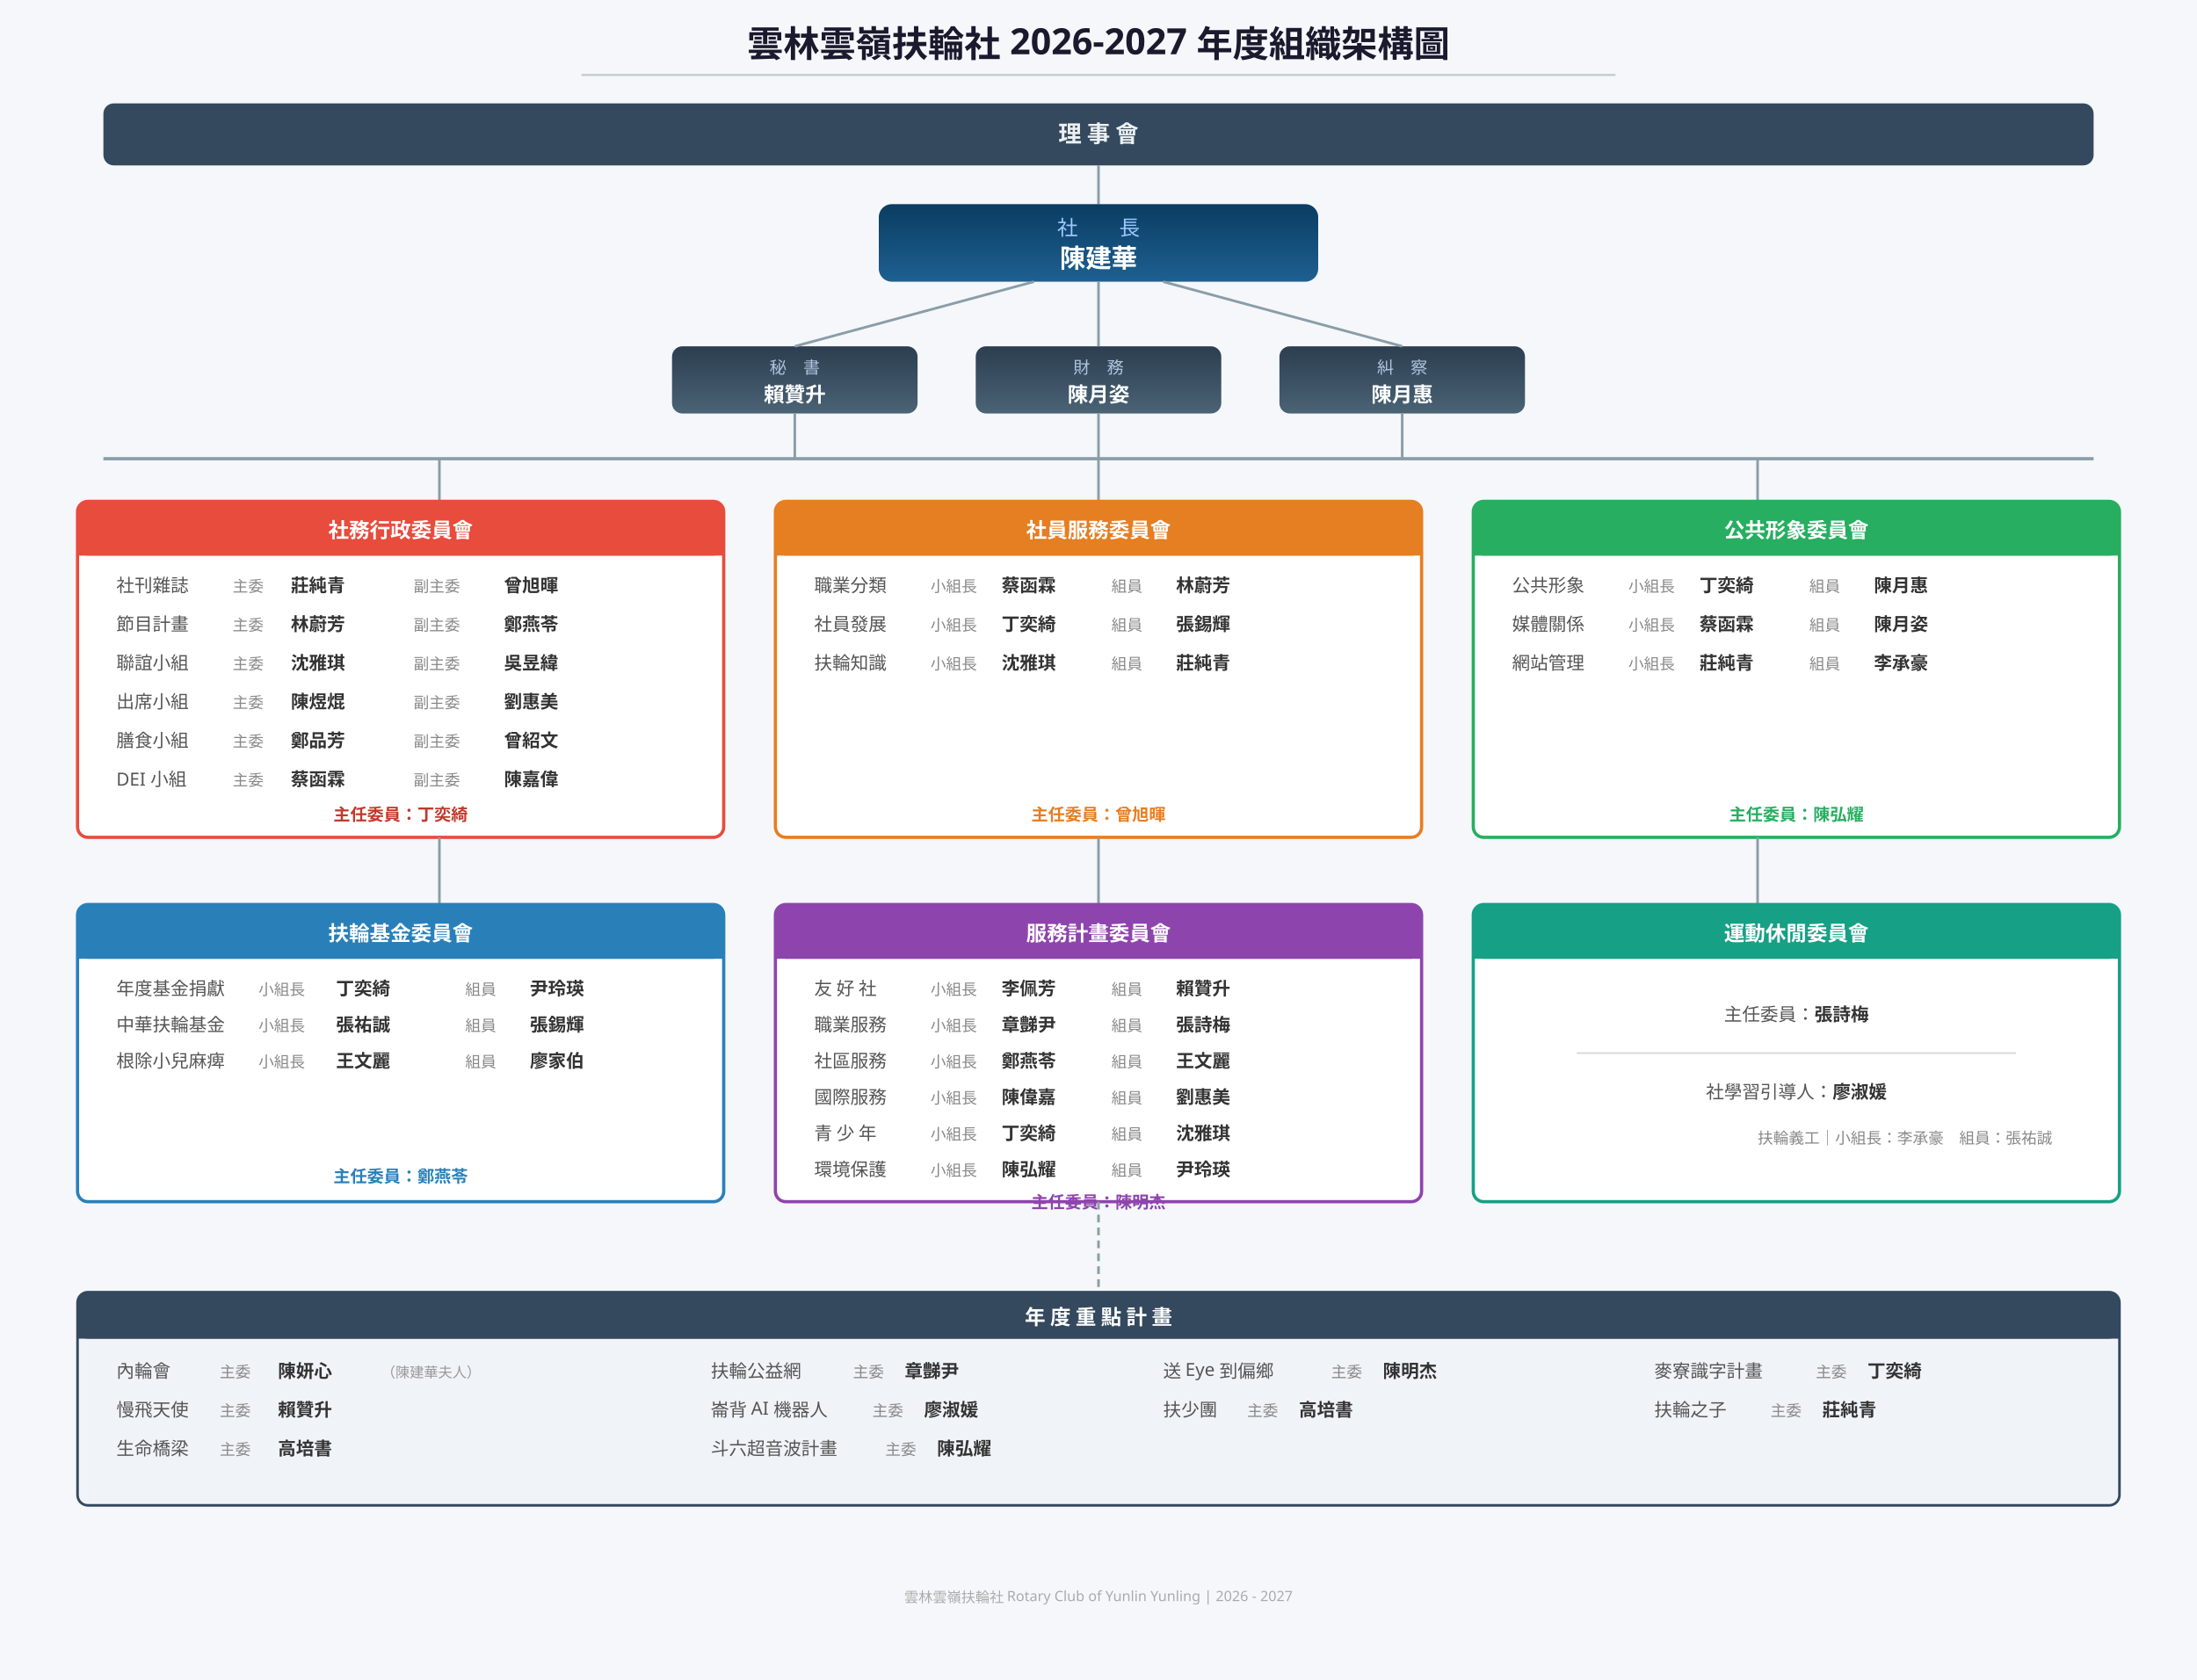
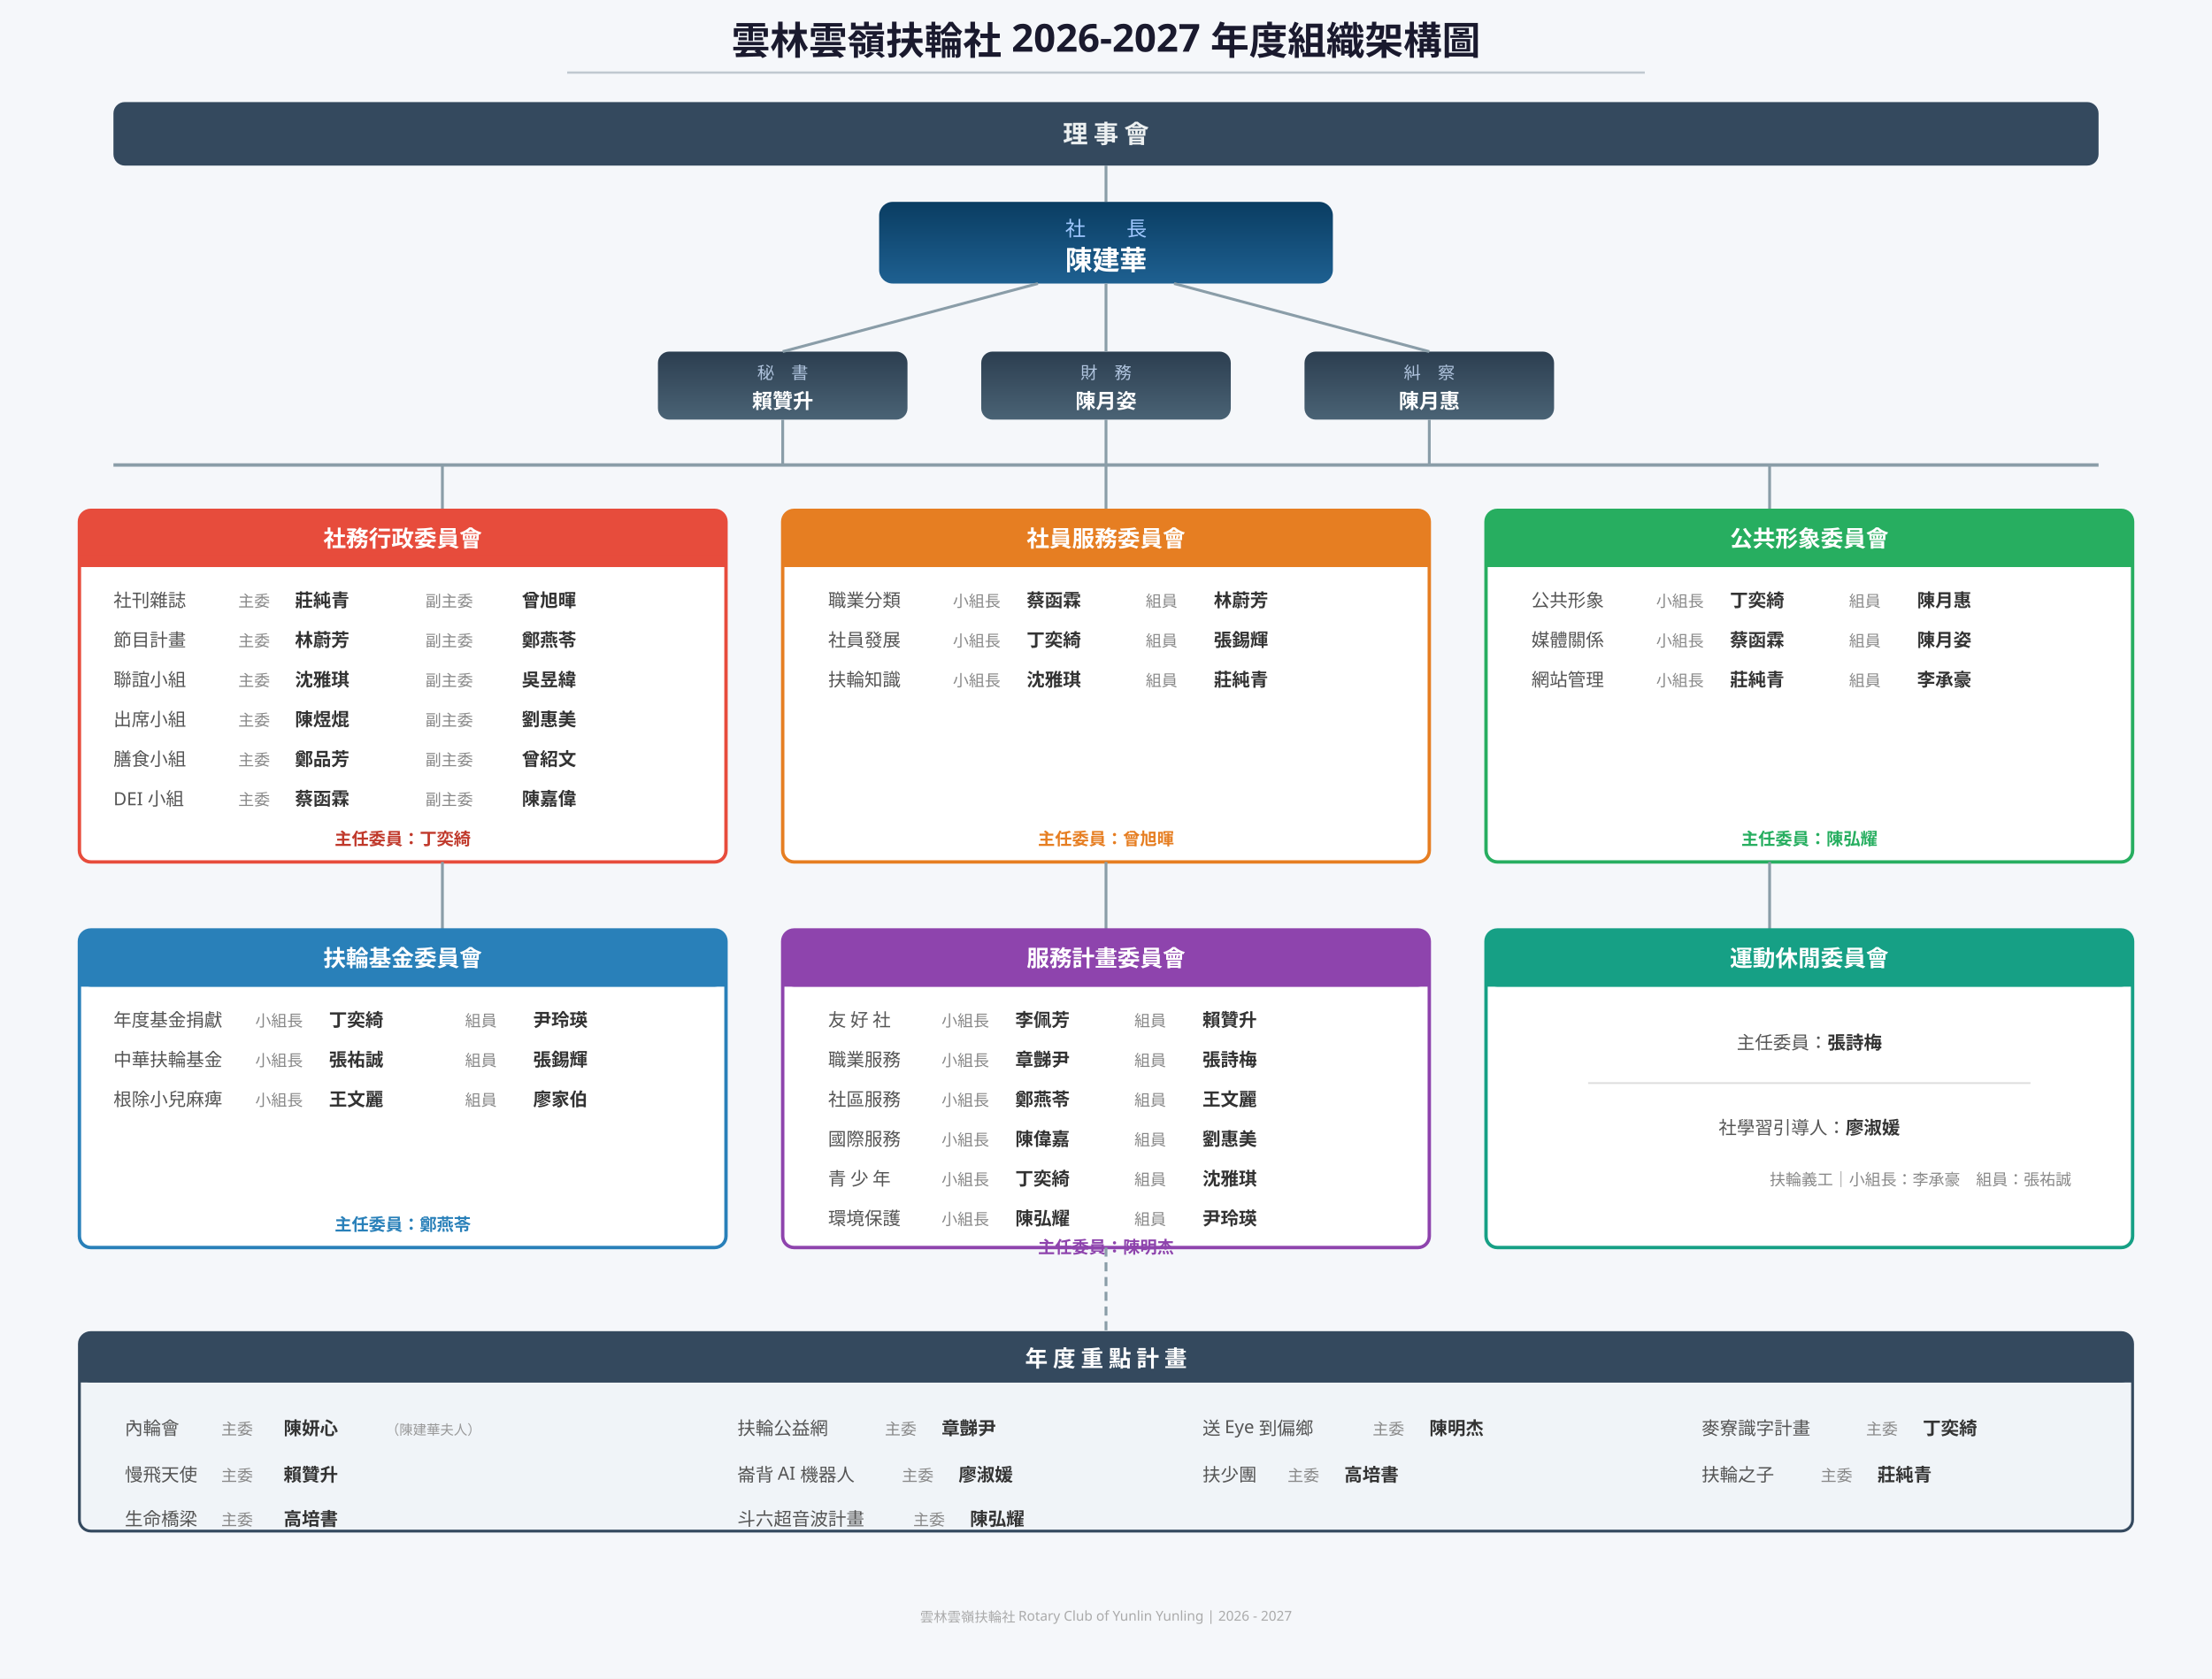
- <svg xmlns="http://www.w3.org/2000/svg" viewBox="0 0 1700 1300" width="1700" height="1300">
+ <svg xmlns="http://www.w3.org/2000/svg" viewBox="0 0 1950 1480" width="1950" height="1480">
  <defs>
    <linearGradient id="presGrad" x1="0" y1="0" x2="0" y2="1">
      <stop offset="0%" stop-color="#0a3d62" />
      <stop offset="100%" stop-color="#1e6091" />
    </linearGradient>
    <linearGradient id="offGrad" x1="0" y1="0" x2="0" y2="1">
      <stop offset="0%" stop-color="#2c3e50" />
      <stop offset="100%" stop-color="#4a6375" />
    </linearGradient>
  </defs>
  <style>
    text { font-family: "Microsoft JhengHei","PingFang TC",sans-serif; }
-     .th { font-size: 16px; font-weight: bold; fill: #fff; }
-     .g { font-size: 14px; fill: #555; }
-     .n { font-size: 14px; font-weight: bold; fill: #333; }
-     .r { font-size: 12px; fill: #888; }
+     .th { font-size: 20px; font-weight: bold; fill: #fff; }
+     .g { font-size: 16px; fill: #555; }
+     .n { font-size: 16px; font-weight: bold; fill: #333; }
+     .r { font-size: 14px; fill: #888; }
  </style>
-   <rect width="1700" height="1300" fill="#f5f7fa" />
-   <text x="850" y="44" text-anchor="middle" font-size="28" font-weight="bold" fill="#1a1a2e">雲林雲嶺扶輪社 2026-2027 年度組織架構圖</text>
-   <line x1="450" y1="58" x2="1250" y2="58" stroke="#c0c8d0" stroke-width="1.5" />
-   <rect x="80" y="80" width="1540" height="48" rx="8" fill="#34495e" />
-   <text x="850" y="110" text-anchor="middle" font-size="18" font-weight="bold" fill="#ecf0f1">理 事 會</text>
-   <line x1="850" y1="128" x2="850" y2="158" stroke="#8a9da8" stroke-width="2" />
-   <rect x="680" y="158" width="340" height="60" rx="10" fill="url(#presGrad)" />
-   <text x="850" y="182" text-anchor="middle" font-size="16" fill="#a0c8ff">社　　長</text>
-   <text x="850" y="207" text-anchor="middle" font-size="20" font-weight="bold" fill="#fff">陳建華</text>
-   <rect x="520" y="268" width="190" height="52" rx="8" fill="url(#offGrad)" />
-   <text x="615" y="289" text-anchor="middle" font-size="13" fill="#b0c4de">秘　書</text>
-   <text x="615" y="311" text-anchor="middle" font-size="16" font-weight="bold" fill="#fff">賴贊升</text>
-   <rect x="755" y="268" width="190" height="52" rx="8" fill="url(#offGrad)" />
-   <text x="850" y="289" text-anchor="middle" font-size="13" fill="#b0c4de">財　務</text>
-   <text x="850" y="311" text-anchor="middle" font-size="16" font-weight="bold" fill="#fff">陳月姿</text>
-   <rect x="990" y="268" width="190" height="52" rx="8" fill="url(#offGrad)" />
-   <text x="1085" y="289" text-anchor="middle" font-size="13" fill="#b0c4de">糾　察</text>
-   <text x="1085" y="311" text-anchor="middle" font-size="16" font-weight="bold" fill="#fff">陳月惠</text>
-   <line x1="800" y1="218" x2="615" y2="268" stroke="#8a9da8" stroke-width="2" />
-   <line x1="850" y1="218" x2="850" y2="268" stroke="#8a9da8" stroke-width="2" />
-   <line x1="900" y1="218" x2="1085" y2="268" stroke="#8a9da8" stroke-width="2" />
-   <line x1="80" y1="355" x2="1620" y2="355" stroke="#8a9da8" stroke-width="2.5" />
-   <line x1="340" y1="355" x2="340" y2="388" stroke="#8a9da8" stroke-width="2" />
-   <line x1="850" y1="355" x2="850" y2="388" stroke="#8a9da8" stroke-width="2" />
-   <line x1="1360" y1="355" x2="1360" y2="388" stroke="#8a9da8" stroke-width="2" />
-   <line x1="615" y1="320" x2="615" y2="355" stroke="#8a9da8" stroke-width="2" />
-   <line x1="850" y1="320" x2="850" y2="355" stroke="#8a9da8" stroke-width="2" />
-   <line x1="1085" y1="320" x2="1085" y2="355" stroke="#8a9da8" stroke-width="2" />
-   <rect x="60" y="388" width="500" height="260" rx="8" fill="#fff" stroke="#e74c3c" stroke-width="2.5" />
-   <rect x="60" y="388" width="500" height="42" rx="8" fill="#e74c3c" />
-   <rect x="60" y="422" width="500" height="8" fill="#e74c3c" />
-   <text x="310" y="416" text-anchor="middle" class="th">社務行政委員會</text>
-   <text x="90" y="458" class="g">社刊雜誌</text>
-   <text x="180" y="458" class="r">主委</text>
-   <text x="225" y="458" class="n">莊純青</text>
-   <text x="320" y="458" class="r">副主委</text>
-   <text x="390" y="458" class="n">曾旭暉</text>
-   <text x="90" y="488" class="g">節目計畫</text>
-   <text x="180" y="488" class="r">主委</text>
-   <text x="225" y="488" class="n">林蔚芳</text>
-   <text x="320" y="488" class="r">副主委</text>
-   <text x="390" y="488" class="n">鄭燕苓</text>
-   <text x="90" y="518" class="g">聯誼小組</text>
-   <text x="180" y="518" class="r">主委</text>
-   <text x="225" y="518" class="n">沈雅琪</text>
-   <text x="320" y="518" class="r">副主委</text>
-   <text x="390" y="518" class="n">吳昱緯</text>
-   <text x="90" y="548" class="g">出席小組</text>
-   <text x="180" y="548" class="r">主委</text>
-   <text x="225" y="548" class="n">陳煜焜</text>
-   <text x="320" y="548" class="r">副主委</text>
-   <text x="390" y="548" class="n">劉惠美</text>
-   <text x="90" y="578" class="g">膳食小組</text>
-   <text x="180" y="578" class="r">主委</text>
-   <text x="225" y="578" class="n">鄭品芳</text>
-   <text x="320" y="578" class="r">副主委</text>
-   <text x="390" y="578" class="n">曾紹文</text>
-   <text x="90" y="608" class="g">DEI 小組</text>
-   <text x="180" y="608" class="r">主委</text>
-   <text x="225" y="608" class="n">蔡函霖</text>
-   <text x="320" y="608" class="r">副主委</text>
-   <text x="390" y="608" class="n">陳嘉偉</text>
-   <text x="310" y="635" text-anchor="middle" font-size="13" fill="#c0392b" font-weight="bold">主任委員：丁奕綺</text>
-   <rect x="600" y="388" width="500" height="260" rx="8" fill="#fff" stroke="#e67e22" stroke-width="2.5" />
-   <rect x="600" y="388" width="500" height="42" rx="8" fill="#e67e22" />
-   <rect x="600" y="422" width="500" height="8" fill="#e67e22" />
-   <text x="850" y="416" text-anchor="middle" class="th">社員服務委員會</text>
-   <text x="630" y="458" class="g">職業分類</text>
-   <text x="720" y="458" class="r">小組長</text>
-   <text x="775" y="458" class="n">蔡函霖</text>
-   <text x="860" y="458" class="r">組員</text>
-   <text x="910" y="458" class="n">林蔚芳</text>
-   <text x="630" y="488" class="g">社員發展</text>
-   <text x="720" y="488" class="r">小組長</text>
-   <text x="775" y="488" class="n">丁奕綺</text>
-   <text x="860" y="488" class="r">組員</text>
-   <text x="910" y="488" class="n">張錫輝</text>
-   <text x="630" y="518" class="g">扶輪知識</text>
-   <text x="720" y="518" class="r">小組長</text>
-   <text x="775" y="518" class="n">沈雅琪</text>
-   <text x="860" y="518" class="r">組員</text>
-   <text x="910" y="518" class="n">莊純青</text>
-   <text x="850" y="635" text-anchor="middle" font-size="13" fill="#e67e22" font-weight="bold">主任委員：曾旭暉</text>
-   <rect x="1140" y="388" width="500" height="260" rx="8" fill="#fff" stroke="#27ae60" stroke-width="2.5" />
-   <rect x="1140" y="388" width="500" height="42" rx="8" fill="#27ae60" />
-   <rect x="1140" y="422" width="500" height="8" fill="#27ae60" />
-   <text x="1390" y="416" text-anchor="middle" class="th">公共形象委員會</text>
-   <text x="1170" y="458" class="g">公共形象</text>
-   <text x="1260" y="458" class="r">小組長</text>
-   <text x="1315" y="458" class="n">丁奕綺</text>
-   <text x="1400" y="458" class="r">組員</text>
-   <text x="1450" y="458" class="n">陳月惠</text>
-   <text x="1170" y="488" class="g">媒體關係</text>
-   <text x="1260" y="488" class="r">小組長</text>
-   <text x="1315" y="488" class="n">蔡函霖</text>
-   <text x="1400" y="488" class="r">組員</text>
-   <text x="1450" y="488" class="n">陳月姿</text>
-   <text x="1170" y="518" class="g">網站管理</text>
-   <text x="1260" y="518" class="r">小組長</text>
-   <text x="1315" y="518" class="n">莊純青</text>
-   <text x="1400" y="518" class="r">組員</text>
-   <text x="1450" y="518" class="n">李承豪</text>
-   <text x="1390" y="635" text-anchor="middle" font-size="13" fill="#27ae60" font-weight="bold">主任委員：陳弘耀</text>
-   <line x1="340" y1="648" x2="340" y2="700" stroke="#8a9da8" stroke-width="2" />
-   <line x1="850" y1="648" x2="850" y2="700" stroke="#8a9da8" stroke-width="2" />
-   <line x1="1360" y1="648" x2="1360" y2="700" stroke="#8a9da8" stroke-width="2" />
-   <rect x="60" y="700" width="500" height="230" rx="8" fill="#fff" stroke="#2980b9" stroke-width="2.5" />
-   <rect x="60" y="700" width="500" height="42" rx="8" fill="#2980b9" />
-   <rect x="60" y="734" width="500" height="8" fill="#2980b9" />
-   <text x="310" y="728" text-anchor="middle" class="th">扶輪基金委員會</text>
-   <text x="90" y="770" class="g">年度基金捐獻</text>
-   <text x="200" y="770" class="r">小組長</text>
-   <text x="260" y="770" class="n">丁奕綺</text>
-   <text x="360" y="770" class="r">組員</text>
-   <text x="410" y="770" class="n">尹玲瑛</text>
-   <text x="90" y="798" class="g">中華扶輪基金</text>
-   <text x="200" y="798" class="r">小組長</text>
-   <text x="260" y="798" class="n">張祐誠</text>
-   <text x="360" y="798" class="r">組員</text>
-   <text x="410" y="798" class="n">張錫輝</text>
-   <text x="90" y="826" class="g">根除小兒麻痺</text>
-   <text x="200" y="826" class="r">小組長</text>
-   <text x="260" y="826" class="n">王文麗</text>
-   <text x="360" y="826" class="r">組員</text>
-   <text x="410" y="826" class="n">廖家伯</text>
-   <text x="310" y="915" text-anchor="middle" font-size="13" fill="#2980b9" font-weight="bold">主任委員：鄭燕苓</text>
-   <rect x="600" y="700" width="500" height="230" rx="8" fill="#fff" stroke="#8e44ad" stroke-width="2.5" />
-   <rect x="600" y="700" width="500" height="42" rx="8" fill="#8e44ad" />
-   <rect x="600" y="734" width="500" height="8" fill="#8e44ad" />
-   <text x="850" y="728" text-anchor="middle" class="th">服務計畫委員會</text>
-   <text x="630" y="770" class="g">友 好 社</text>
-   <text x="720" y="770" class="r">小組長</text>
-   <text x="775" y="770" class="n">李佩芳</text>
-   <text x="860" y="770" class="r">組員</text>
-   <text x="910" y="770" class="n">賴贊升</text>
-   <text x="630" y="798" class="g">職業服務</text>
-   <text x="720" y="798" class="r">小組長</text>
-   <text x="775" y="798" class="n">章豑尹</text>
-   <text x="860" y="798" class="r">組員</text>
-   <text x="910" y="798" class="n">張詩梅</text>
-   <text x="630" y="826" class="g">社區服務</text>
-   <text x="720" y="826" class="r">小組長</text>
-   <text x="775" y="826" class="n">鄭燕苓</text>
-   <text x="860" y="826" class="r">組員</text>
-   <text x="910" y="826" class="n">王文麗</text>
-   <text x="630" y="854" class="g">國際服務</text>
-   <text x="720" y="854" class="r">小組長</text>
-   <text x="775" y="854" class="n">陳偉嘉</text>
-   <text x="860" y="854" class="r">組員</text>
-   <text x="910" y="854" class="n">劉惠美</text>
-   <text x="630" y="882" class="g">青 少 年</text>
-   <text x="720" y="882" class="r">小組長</text>
-   <text x="775" y="882" class="n">丁奕綺</text>
-   <text x="860" y="882" class="r">組員</text>
-   <text x="910" y="882" class="n">沈雅琪</text>
-   <text x="630" y="910" class="g">環境保護</text>
-   <text x="720" y="910" class="r">小組長</text>
-   <text x="775" y="910" class="n">陳弘耀</text>
-   <text x="860" y="910" class="r">組員</text>
-   <text x="910" y="910" class="n">尹玲瑛</text>
-   <text x="850" y="935" text-anchor="middle" font-size="13" fill="#8e44ad" font-weight="bold">主任委員：陳明杰</text>
-   <rect x="1140" y="700" width="500" height="230" rx="8" fill="#fff" stroke="#16a085" stroke-width="2.5" />
-   <rect x="1140" y="700" width="500" height="42" rx="8" fill="#16a085" />
-   <rect x="1140" y="734" width="500" height="8" fill="#16a085" />
-   <text x="1390" y="728" text-anchor="middle" class="th">運動休閒委員會</text>
-   <text x="1390" y="790" text-anchor="middle" class="g">主任委員：<tspan font-weight="bold" fill="#333">張詩梅</tspan>
+   <rect width="1950" height="1480" fill="#f5f7fa" />
+   <text x="975" y="48" text-anchor="middle" font-size="34" font-weight="bold" fill="#1a1a2e">雲林雲嶺扶輪社 2026-2027 年度組織架構圖</text>
+   <line x1="500" y1="64" x2="1450" y2="64" stroke="#c0c8d0" stroke-width="2" />
+   <rect x="100" y="90" width="1750" height="56" rx="10" fill="#34495e" />
+   <text x="975" y="126" text-anchor="middle" font-size="22" font-weight="bold" fill="#ecf0f1">理 事 會</text>
+   <line x1="975" y1="146" x2="975" y2="178" stroke="#8a9da8" stroke-width="2.5" />
+   <rect x="775" y="178" width="400" height="72" rx="12" fill="url(#presGrad)" />
+   <text x="975" y="208" text-anchor="middle" font-size="18" fill="#a0c8ff">社　　長</text>
+   <text x="975" y="238" text-anchor="middle" font-size="24" font-weight="bold" fill="#fff">陳建華</text>
+   <rect x="580" y="310" width="220" height="60" rx="10" fill="url(#offGrad)" />
+   <text x="690" y="334" text-anchor="middle" font-size="15" fill="#b0c4de">秘　書</text>
+   <text x="690" y="360" text-anchor="middle" font-size="18" font-weight="bold" fill="#fff">賴贊升</text>
+   <rect x="865" y="310" width="220" height="60" rx="10" fill="url(#offGrad)" />
+   <text x="975" y="334" text-anchor="middle" font-size="15" fill="#b0c4de">財　務</text>
+   <text x="975" y="360" text-anchor="middle" font-size="18" font-weight="bold" fill="#fff">陳月姿</text>
+   <rect x="1150" y="310" width="220" height="60" rx="10" fill="url(#offGrad)" />
+   <text x="1260" y="334" text-anchor="middle" font-size="15" fill="#b0c4de">糾　察</text>
+   <text x="1260" y="360" text-anchor="middle" font-size="18" font-weight="bold" fill="#fff">陳月惠</text>
+   <line x1="915" y1="250" x2="690" y2="310" stroke="#8a9da8" stroke-width="2.5" />
+   <line x1="975" y1="250" x2="975" y2="310" stroke="#8a9da8" stroke-width="2.5" />
+   <line x1="1035" y1="250" x2="1260" y2="310" stroke="#8a9da8" stroke-width="2.5" />
+   <line x1="100" y1="410" x2="1850" y2="410" stroke="#8a9da8" stroke-width="3" />
+   <line x1="390" y1="410" x2="390" y2="450" stroke="#8a9da8" stroke-width="2.5" />
+   <line x1="975" y1="410" x2="975" y2="450" stroke="#8a9da8" stroke-width="2.5" />
+   <line x1="1560" y1="410" x2="1560" y2="450" stroke="#8a9da8" stroke-width="2.5" />
+   <line x1="690" y1="370" x2="690" y2="410" stroke="#8a9da8" stroke-width="2.5" />
+   <line x1="975" y1="370" x2="975" y2="410" stroke="#8a9da8" stroke-width="2.5" />
+   <line x1="1260" y1="370" x2="1260" y2="410" stroke="#8a9da8" stroke-width="2.5" />
+   <rect x="70" y="450" width="570" height="310" rx="10" fill="#fff" stroke="#e74c3c" stroke-width="3" />
+   <rect x="70" y="450" width="570" height="50" rx="10" fill="#e74c3c" />
+   <rect x="70" y="490" width="570" height="10" fill="#e74c3c" />
+   <text x="355" y="482" text-anchor="middle" class="th">社務行政委員會</text>
+   <text x="100" y="535" class="g">社刊雜誌</text>
+   <text x="210" y="535" class="r">主委</text>
+   <text x="260" y="535" class="n">莊純青</text>
+   <text x="375" y="535" class="r">副主委</text>
+   <text x="460" y="535" class="n">曾旭暉</text>
+   <text x="100" y="570" class="g">節目計畫</text>
+   <text x="210" y="570" class="r">主委</text>
+   <text x="260" y="570" class="n">林蔚芳</text>
+   <text x="375" y="570" class="r">副主委</text>
+   <text x="460" y="570" class="n">鄭燕苓</text>
+   <text x="100" y="605" class="g">聯誼小組</text>
+   <text x="210" y="605" class="r">主委</text>
+   <text x="260" y="605" class="n">沈雅琪</text>
+   <text x="375" y="605" class="r">副主委</text>
+   <text x="460" y="605" class="n">吳昱緯</text>
+   <text x="100" y="640" class="g">出席小組</text>
+   <text x="210" y="640" class="r">主委</text>
+   <text x="260" y="640" class="n">陳煜焜</text>
+   <text x="375" y="640" class="r">副主委</text>
+   <text x="460" y="640" class="n">劉惠美</text>
+   <text x="100" y="675" class="g">膳食小組</text>
+   <text x="210" y="675" class="r">主委</text>
+   <text x="260" y="675" class="n">鄭品芳</text>
+   <text x="375" y="675" class="r">副主委</text>
+   <text x="460" y="675" class="n">曾紹文</text>
+   <text x="100" y="710" class="g">DEI 小組</text>
+   <text x="210" y="710" class="r">主委</text>
+   <text x="260" y="710" class="n">蔡函霖</text>
+   <text x="375" y="710" class="r">副主委</text>
+   <text x="460" y="710" class="n">陳嘉偉</text>
+   <text x="355" y="745" text-anchor="middle" font-size="15" fill="#c0392b" font-weight="bold">主任委員：丁奕綺</text>
+   <rect x="690" y="450" width="570" height="310" rx="10" fill="#fff" stroke="#e67e22" stroke-width="3" />
+   <rect x="690" y="450" width="570" height="50" rx="10" fill="#e67e22" />
+   <rect x="690" y="490" width="570" height="10" fill="#e67e22" />
+   <text x="975" y="482" text-anchor="middle" class="th">社員服務委員會</text>
+   <text x="730" y="535" class="g">職業分類</text>
+   <text x="840" y="535" class="r">小組長</text>
+   <text x="905" y="535" class="n">蔡函霖</text>
+   <text x="1010" y="535" class="r">組員</text>
+   <text x="1070" y="535" class="n">林蔚芳</text>
+   <text x="730" y="570" class="g">社員發展</text>
+   <text x="840" y="570" class="r">小組長</text>
+   <text x="905" y="570" class="n">丁奕綺</text>
+   <text x="1010" y="570" class="r">組員</text>
+   <text x="1070" y="570" class="n">張錫輝</text>
+   <text x="730" y="605" class="g">扶輪知識</text>
+   <text x="840" y="605" class="r">小組長</text>
+   <text x="905" y="605" class="n">沈雅琪</text>
+   <text x="1010" y="605" class="r">組員</text>
+   <text x="1070" y="605" class="n">莊純青</text>
+   <text x="975" y="745" text-anchor="middle" font-size="15" fill="#e67e22" font-weight="bold">主任委員：曾旭暉</text>
+   <rect x="1310" y="450" width="570" height="310" rx="10" fill="#fff" stroke="#27ae60" stroke-width="3" />
+   <rect x="1310" y="450" width="570" height="50" rx="10" fill="#27ae60" />
+   <rect x="1310" y="490" width="570" height="10" fill="#27ae60" />
+   <text x="1595" y="482" text-anchor="middle" class="th">公共形象委員會</text>
+   <text x="1350" y="535" class="g">公共形象</text>
+   <text x="1460" y="535" class="r">小組長</text>
+   <text x="1525" y="535" class="n">丁奕綺</text>
+   <text x="1630" y="535" class="r">組員</text>
+   <text x="1690" y="535" class="n">陳月惠</text>
+   <text x="1350" y="570" class="g">媒體關係</text>
+   <text x="1460" y="570" class="r">小組長</text>
+   <text x="1525" y="570" class="n">蔡函霖</text>
+   <text x="1630" y="570" class="r">組員</text>
+   <text x="1690" y="570" class="n">陳月姿</text>
+   <text x="1350" y="605" class="g">網站管理</text>
+   <text x="1460" y="605" class="r">小組長</text>
+   <text x="1525" y="605" class="n">莊純青</text>
+   <text x="1630" y="605" class="r">組員</text>
+   <text x="1690" y="605" class="n">李承豪</text>
+   <text x="1595" y="745" text-anchor="middle" font-size="15" fill="#27ae60" font-weight="bold">主任委員：陳弘耀</text>
+   <line x1="390" y1="760" x2="390" y2="820" stroke="#8a9da8" stroke-width="2.5" />
+   <line x1="975" y1="760" x2="975" y2="820" stroke="#8a9da8" stroke-width="2.5" />
+   <line x1="1560" y1="760" x2="1560" y2="820" stroke="#8a9da8" stroke-width="2.5" />
+   <rect x="70" y="820" width="570" height="280" rx="10" fill="#fff" stroke="#2980b9" stroke-width="3" />
+   <rect x="70" y="820" width="570" height="50" rx="10" fill="#2980b9" />
+   <rect x="70" y="860" width="570" height="10" fill="#2980b9" />
+   <text x="355" y="852" text-anchor="middle" class="th">扶輪基金委員會</text>
+   <text x="100" y="905" class="g">年度基金捐獻</text>
+   <text x="225" y="905" class="r">小組長</text>
+   <text x="290" y="905" class="n">丁奕綺</text>
+   <text x="410" y="905" class="r">組員</text>
+   <text x="470" y="905" class="n">尹玲瑛</text>
+   <text x="100" y="940" class="g">中華扶輪基金</text>
+   <text x="225" y="940" class="r">小組長</text>
+   <text x="290" y="940" class="n">張祐誠</text>
+   <text x="410" y="940" class="r">組員</text>
+   <text x="470" y="940" class="n">張錫輝</text>
+   <text x="100" y="975" class="g">根除小兒麻痺</text>
+   <text x="225" y="975" class="r">小組長</text>
+   <text x="290" y="975" class="n">王文麗</text>
+   <text x="410" y="975" class="r">組員</text>
+   <text x="470" y="975" class="n">廖家伯</text>
+   <text x="355" y="1085" text-anchor="middle" font-size="15" fill="#2980b9" font-weight="bold">主任委員：鄭燕苓</text>
+   <rect x="690" y="820" width="570" height="280" rx="10" fill="#fff" stroke="#8e44ad" stroke-width="3" />
+   <rect x="690" y="820" width="570" height="50" rx="10" fill="#8e44ad" />
+   <rect x="690" y="860" width="570" height="10" fill="#8e44ad" />
+   <text x="975" y="852" text-anchor="middle" class="th">服務計畫委員會</text>
+   <text x="730" y="905" class="g">友 好 社</text>
+   <text x="830" y="905" class="r">小組長</text>
+   <text x="895" y="905" class="n">李佩芳</text>
+   <text x="1000" y="905" class="r">組員</text>
+   <text x="1060" y="905" class="n">賴贊升</text>
+   <text x="730" y="940" class="g">職業服務</text>
+   <text x="830" y="940" class="r">小組長</text>
+   <text x="895" y="940" class="n">章豑尹</text>
+   <text x="1000" y="940" class="r">組員</text>
+   <text x="1060" y="940" class="n">張詩梅</text>
+   <text x="730" y="975" class="g">社區服務</text>
+   <text x="830" y="975" class="r">小組長</text>
+   <text x="895" y="975" class="n">鄭燕苓</text>
+   <text x="1000" y="975" class="r">組員</text>
+   <text x="1060" y="975" class="n">王文麗</text>
+   <text x="730" y="1010" class="g">國際服務</text>
+   <text x="830" y="1010" class="r">小組長</text>
+   <text x="895" y="1010" class="n">陳偉嘉</text>
+   <text x="1000" y="1010" class="r">組員</text>
+   <text x="1060" y="1010" class="n">劉惠美</text>
+   <text x="730" y="1045" class="g">青 少 年</text>
+   <text x="830" y="1045" class="r">小組長</text>
+   <text x="895" y="1045" class="n">丁奕綺</text>
+   <text x="1000" y="1045" class="r">組員</text>
+   <text x="1060" y="1045" class="n">沈雅琪</text>
+   <text x="730" y="1080" class="g">環境保護</text>
+   <text x="830" y="1080" class="r">小組長</text>
+   <text x="895" y="1080" class="n">陳弘耀</text>
+   <text x="1000" y="1080" class="r">組員</text>
+   <text x="1060" y="1080" class="n">尹玲瑛</text>
+   <text x="975" y="1105" text-anchor="middle" font-size="15" fill="#8e44ad" font-weight="bold">主任委員：陳明杰</text>
+   <rect x="1310" y="820" width="570" height="280" rx="10" fill="#fff" stroke="#16a085" stroke-width="3" />
+   <rect x="1310" y="820" width="570" height="50" rx="10" fill="#16a085" />
+   <rect x="1310" y="860" width="570" height="10" fill="#16a085" />
+   <text x="1595" y="852" text-anchor="middle" class="th">運動休閒委員會</text>
+   <text x="1595" y="925" text-anchor="middle" class="g">主任委員：<tspan font-weight="bold" fill="#333">張詩梅</tspan>
  </text>
-   <line x1="1220" y1="815" x2="1560" y2="815" stroke="#ddd" stroke-width="1.5" />
-   <text x="1390" y="850" text-anchor="middle" class="g">社學習引導人：<tspan font-weight="bold" fill="#333">廖淑媛</tspan>
+   <line x1="1400" y1="955" x2="1790" y2="955" stroke="#ddd" stroke-width="1.5" />
+   <text x="1595" y="1000" text-anchor="middle" class="g">社學習引導人：<tspan font-weight="bold" fill="#333">廖淑媛</tspan>
  </text>
-   <text x="1360" y="885" font-size="12" fill="#888">扶輪義工｜小組長：李承豪　組員：張祐誠</text>
-   <line x1="850" y1="930" x2="850" y2="1000" stroke="#8a9da8" stroke-width="2" stroke-dasharray="6,4" />
-   <rect x="60" y="1000" width="1580" height="165" rx="8" fill="#f0f4f8" stroke="#34495e" stroke-width="2" />
-   <rect x="60" y="1000" width="1580" height="36" rx="8" fill="#34495e" />
-   <rect x="60" y="1028" width="1580" height="8" fill="#34495e" />
-   <text x="850" y="1025" text-anchor="middle" font-size="16" font-weight="bold" fill="#fff">年 度 重 點 計 畫</text>
-   <text x="90" y="1066" class="g">內輪會</text>
-   <text x="170" y="1066" class="r">主委</text>
-   <text x="215" y="1066" class="n">陳妍心</text>
-   <text x="295" y="1066" font-size="11" fill="#999">（陳建華夫人）</text>
-   <text x="550" y="1066" class="g">扶輪公益網</text>
-   <text x="660" y="1066" class="r">主委</text>
-   <text x="700" y="1066" class="n">章豑尹</text>
-   <text x="900" y="1066" class="g">送 Eye 到偏鄉</text>
-   <text x="1030" y="1066" class="r">主委</text>
-   <text x="1070" y="1066" class="n">陳明杰</text>
-   <text x="1280" y="1066" class="g">麥寮識字計畫</text>
-   <text x="1405" y="1066" class="r">主委</text>
-   <text x="1445" y="1066" class="n">丁奕綺</text>
-   <text x="90" y="1096" class="g">慢飛天使</text>
-   <text x="170" y="1096" class="r">主委</text>
-   <text x="215" y="1096" class="n">賴贊升</text>
-   <text x="550" y="1096" class="g">崙背 AI 機器人</text>
-   <text x="675" y="1096" class="r">主委</text>
-   <text x="715" y="1096" class="n">廖淑媛</text>
-   <text x="900" y="1096" class="g">扶少團</text>
-   <text x="965" y="1096" class="r">主委</text>
-   <text x="1005" y="1096" class="n">高培書</text>
-   <text x="1280" y="1096" class="g">扶輪之子</text>
-   <text x="1370" y="1096" class="r">主委</text>
-   <text x="1410" y="1096" class="n">莊純青</text>
-   <text x="90" y="1126" class="g">生命橋梁</text>
-   <text x="170" y="1126" class="r">主委</text>
-   <text x="215" y="1126" class="n">高培書</text>
-   <text x="550" y="1126" class="g">斗六超音波計畫</text>
-   <text x="685" y="1126" class="r">主委</text>
-   <text x="725" y="1126" class="n">陳弘耀</text>
-   <text x="850" y="1240" text-anchor="middle" font-size="11" fill="#aaa">雲林雲嶺扶輪社  Rotary Club of Yunlin Yunling  |  2026 - 2027</text>
+   <text x="1560" y="1045" font-size="14" fill="#888">扶輪義工｜小組長：李承豪　組員：張祐誠</text>
+   <line x1="975" y1="1100" x2="975" y2="1175" stroke="#8a9da8" stroke-width="2.5" stroke-dasharray="8,5" />
+   <rect x="70" y="1175" width="1810" height="175" rx="10" fill="#f0f4f8" stroke="#34495e" stroke-width="2.5" />
+   <rect x="70" y="1175" width="1810" height="44" rx="10" fill="#34495e" />
+   <rect x="70" y="1209" width="1810" height="10" fill="#34495e" />
+   <text x="975" y="1205" text-anchor="middle" font-size="20" font-weight="bold" fill="#fff">年 度 重 點 計 畫</text>
+   <text x="110" y="1265" class="g">內輪會</text>
+   <text x="195" y="1265" class="r">主委</text>
+   <text x="250" y="1265" class="n">陳妍心</text>
+   <text x="340" y="1265" font-size="12" fill="#999">（陳建華夫人）</text>
+   <text x="650" y="1265" class="g">扶輪公益網</text>
+   <text x="780" y="1265" class="r">主委</text>
+   <text x="830" y="1265" class="n">章豑尹</text>
+   <text x="1060" y="1265" class="g">送 Eye 到偏鄉</text>
+   <text x="1210" y="1265" class="r">主委</text>
+   <text x="1260" y="1265" class="n">陳明杰</text>
+   <text x="1500" y="1265" class="g">麥寮識字計畫</text>
+   <text x="1645" y="1265" class="r">主委</text>
+   <text x="1695" y="1265" class="n">丁奕綺</text>
+   <text x="110" y="1306" class="g">慢飛天使</text>
+   <text x="195" y="1306" class="r">主委</text>
+   <text x="250" y="1306" class="n">賴贊升</text>
+   <text x="650" y="1306" class="g">崙背 AI 機器人</text>
+   <text x="795" y="1306" class="r">主委</text>
+   <text x="845" y="1306" class="n">廖淑媛</text>
+   <text x="1060" y="1306" class="g">扶少團</text>
+   <text x="1135" y="1306" class="r">主委</text>
+   <text x="1185" y="1306" class="n">高培書</text>
+   <text x="1500" y="1306" class="g">扶輪之子</text>
+   <text x="1605" y="1306" class="r">主委</text>
+   <text x="1655" y="1306" class="n">莊純青</text>
+   <text x="110" y="1345" class="g">生命橋梁</text>
+   <text x="195" y="1345" class="r">主委</text>
+   <text x="250" y="1345" class="n">高培書</text>
+   <text x="650" y="1345" class="g">斗六超音波計畫</text>
+   <text x="805" y="1345" class="r">主委</text>
+   <text x="855" y="1345" class="n">陳弘耀</text>
+   <text x="975" y="1430" text-anchor="middle" font-size="12" fill="#aaa">雲林雲嶺扶輪社  Rotary Club of Yunlin Yunling  |  2026 - 2027</text>
</svg>
